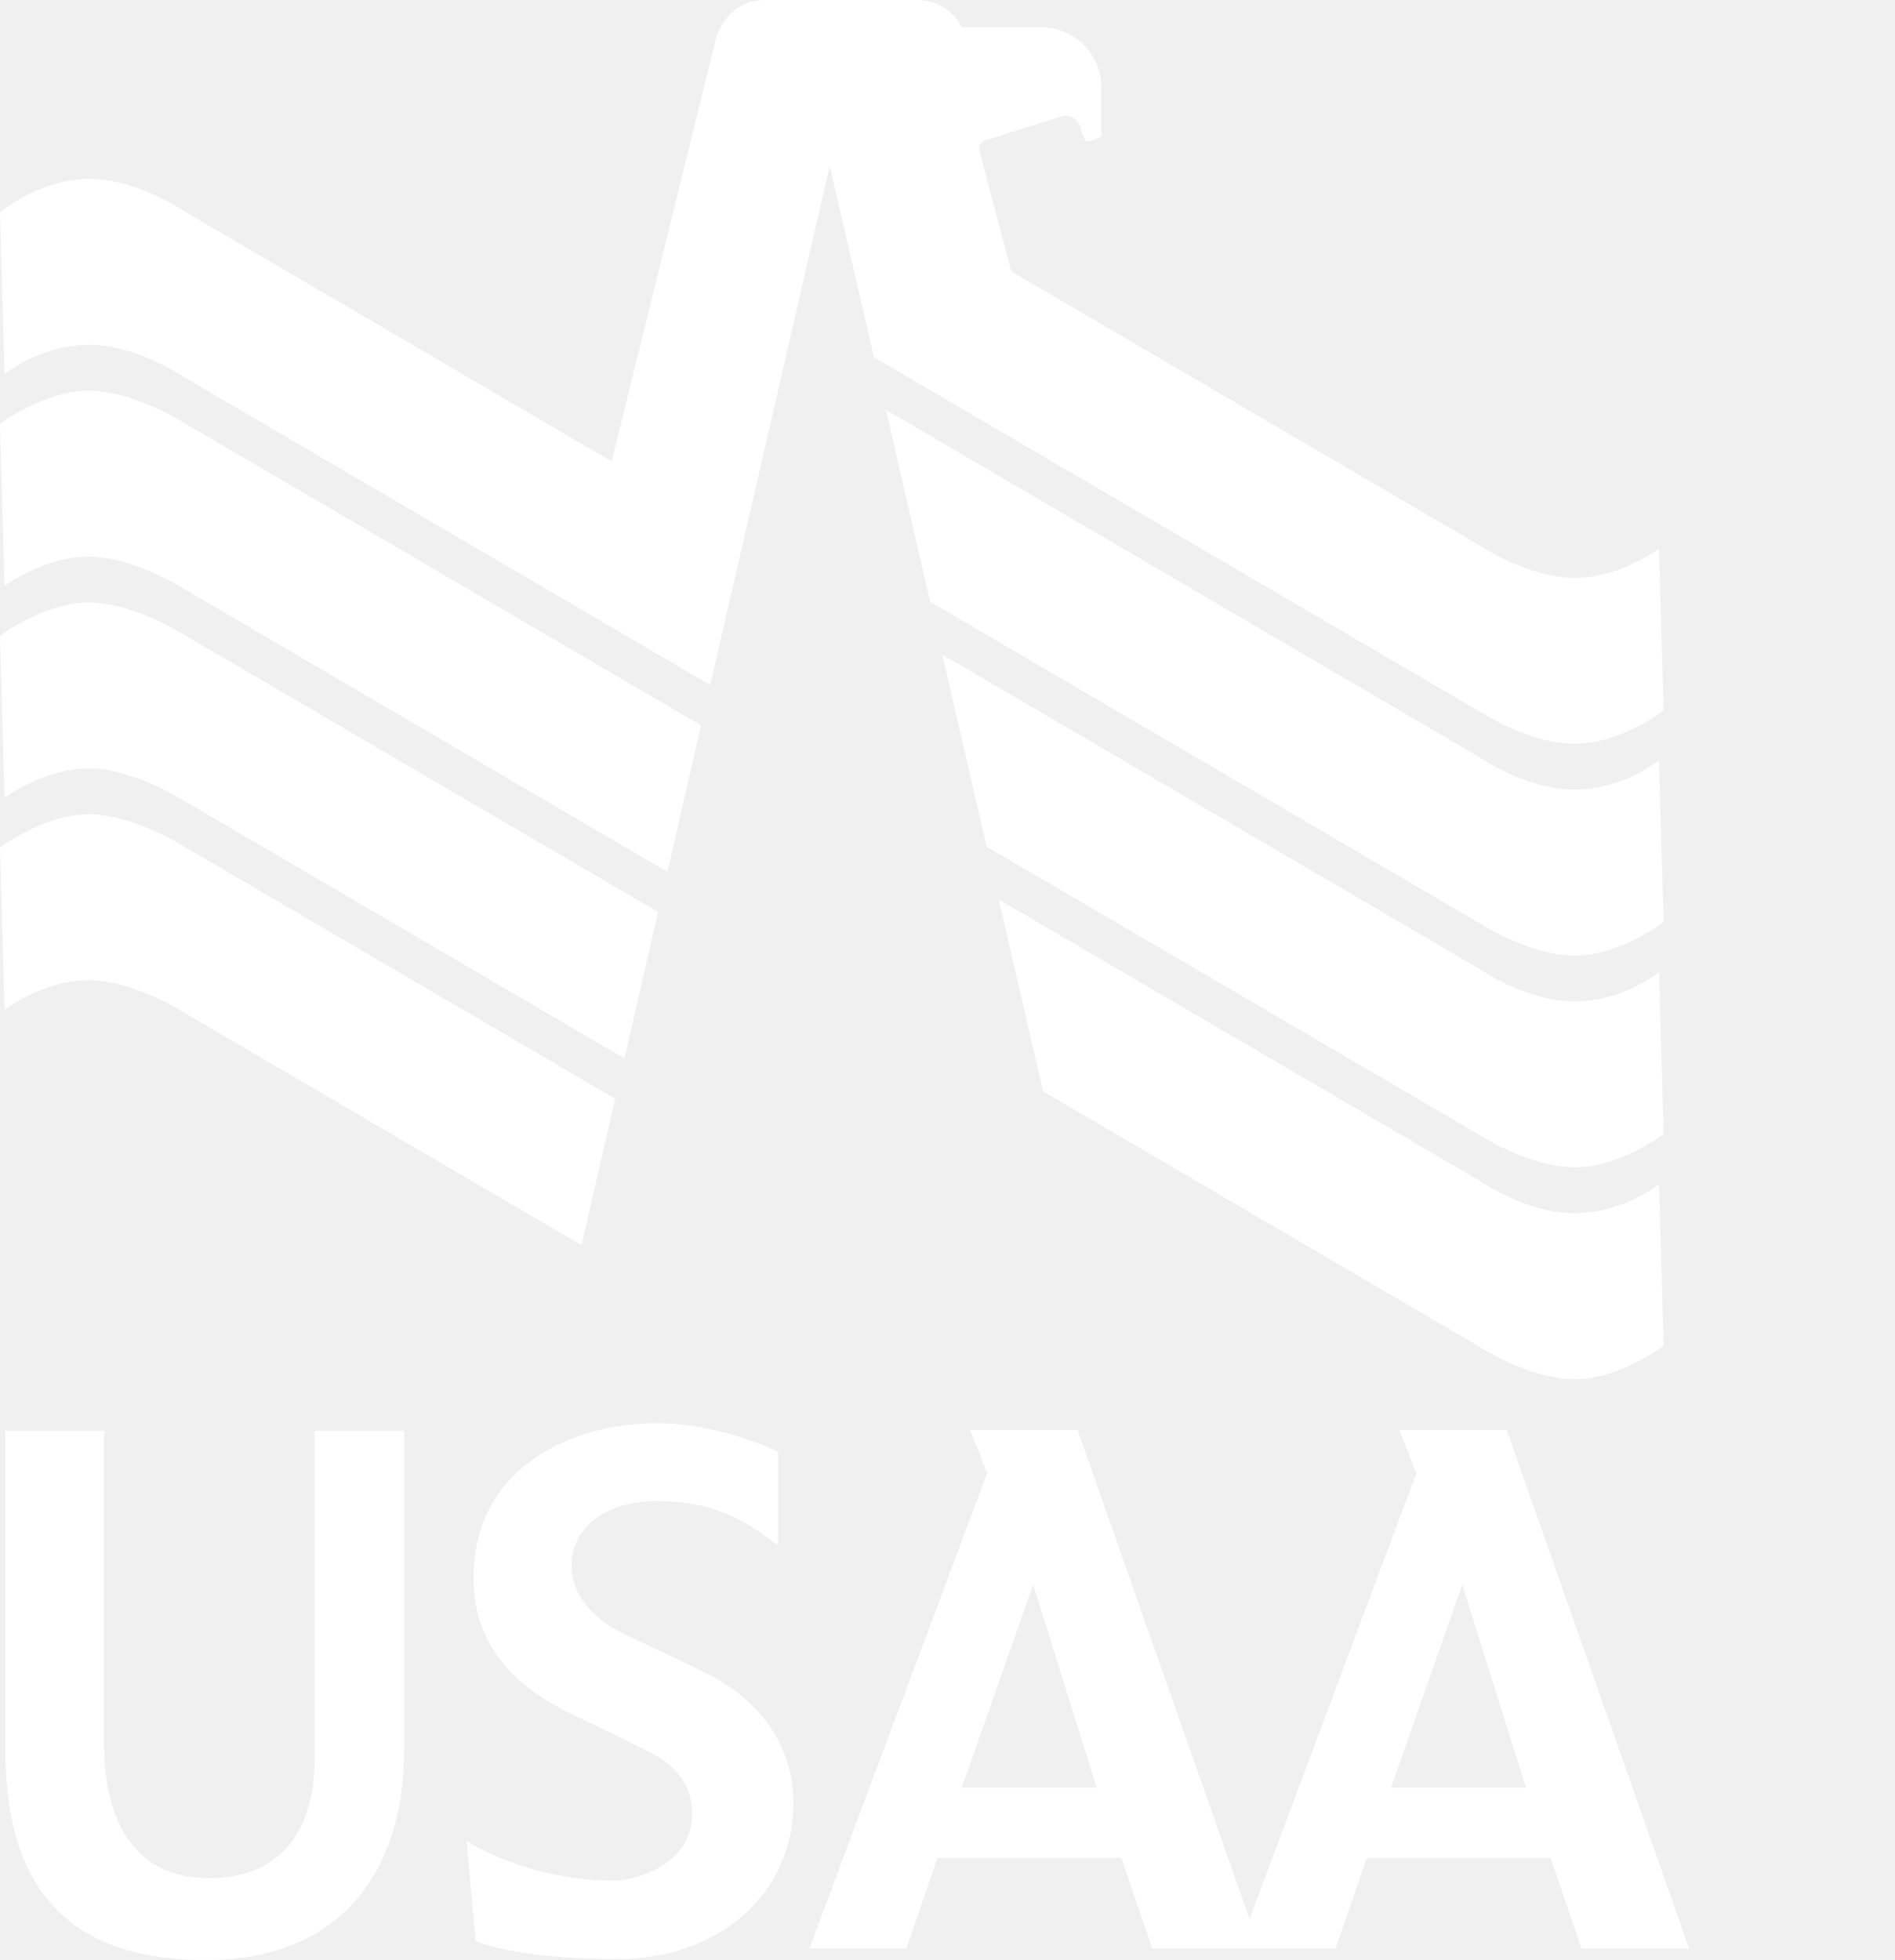
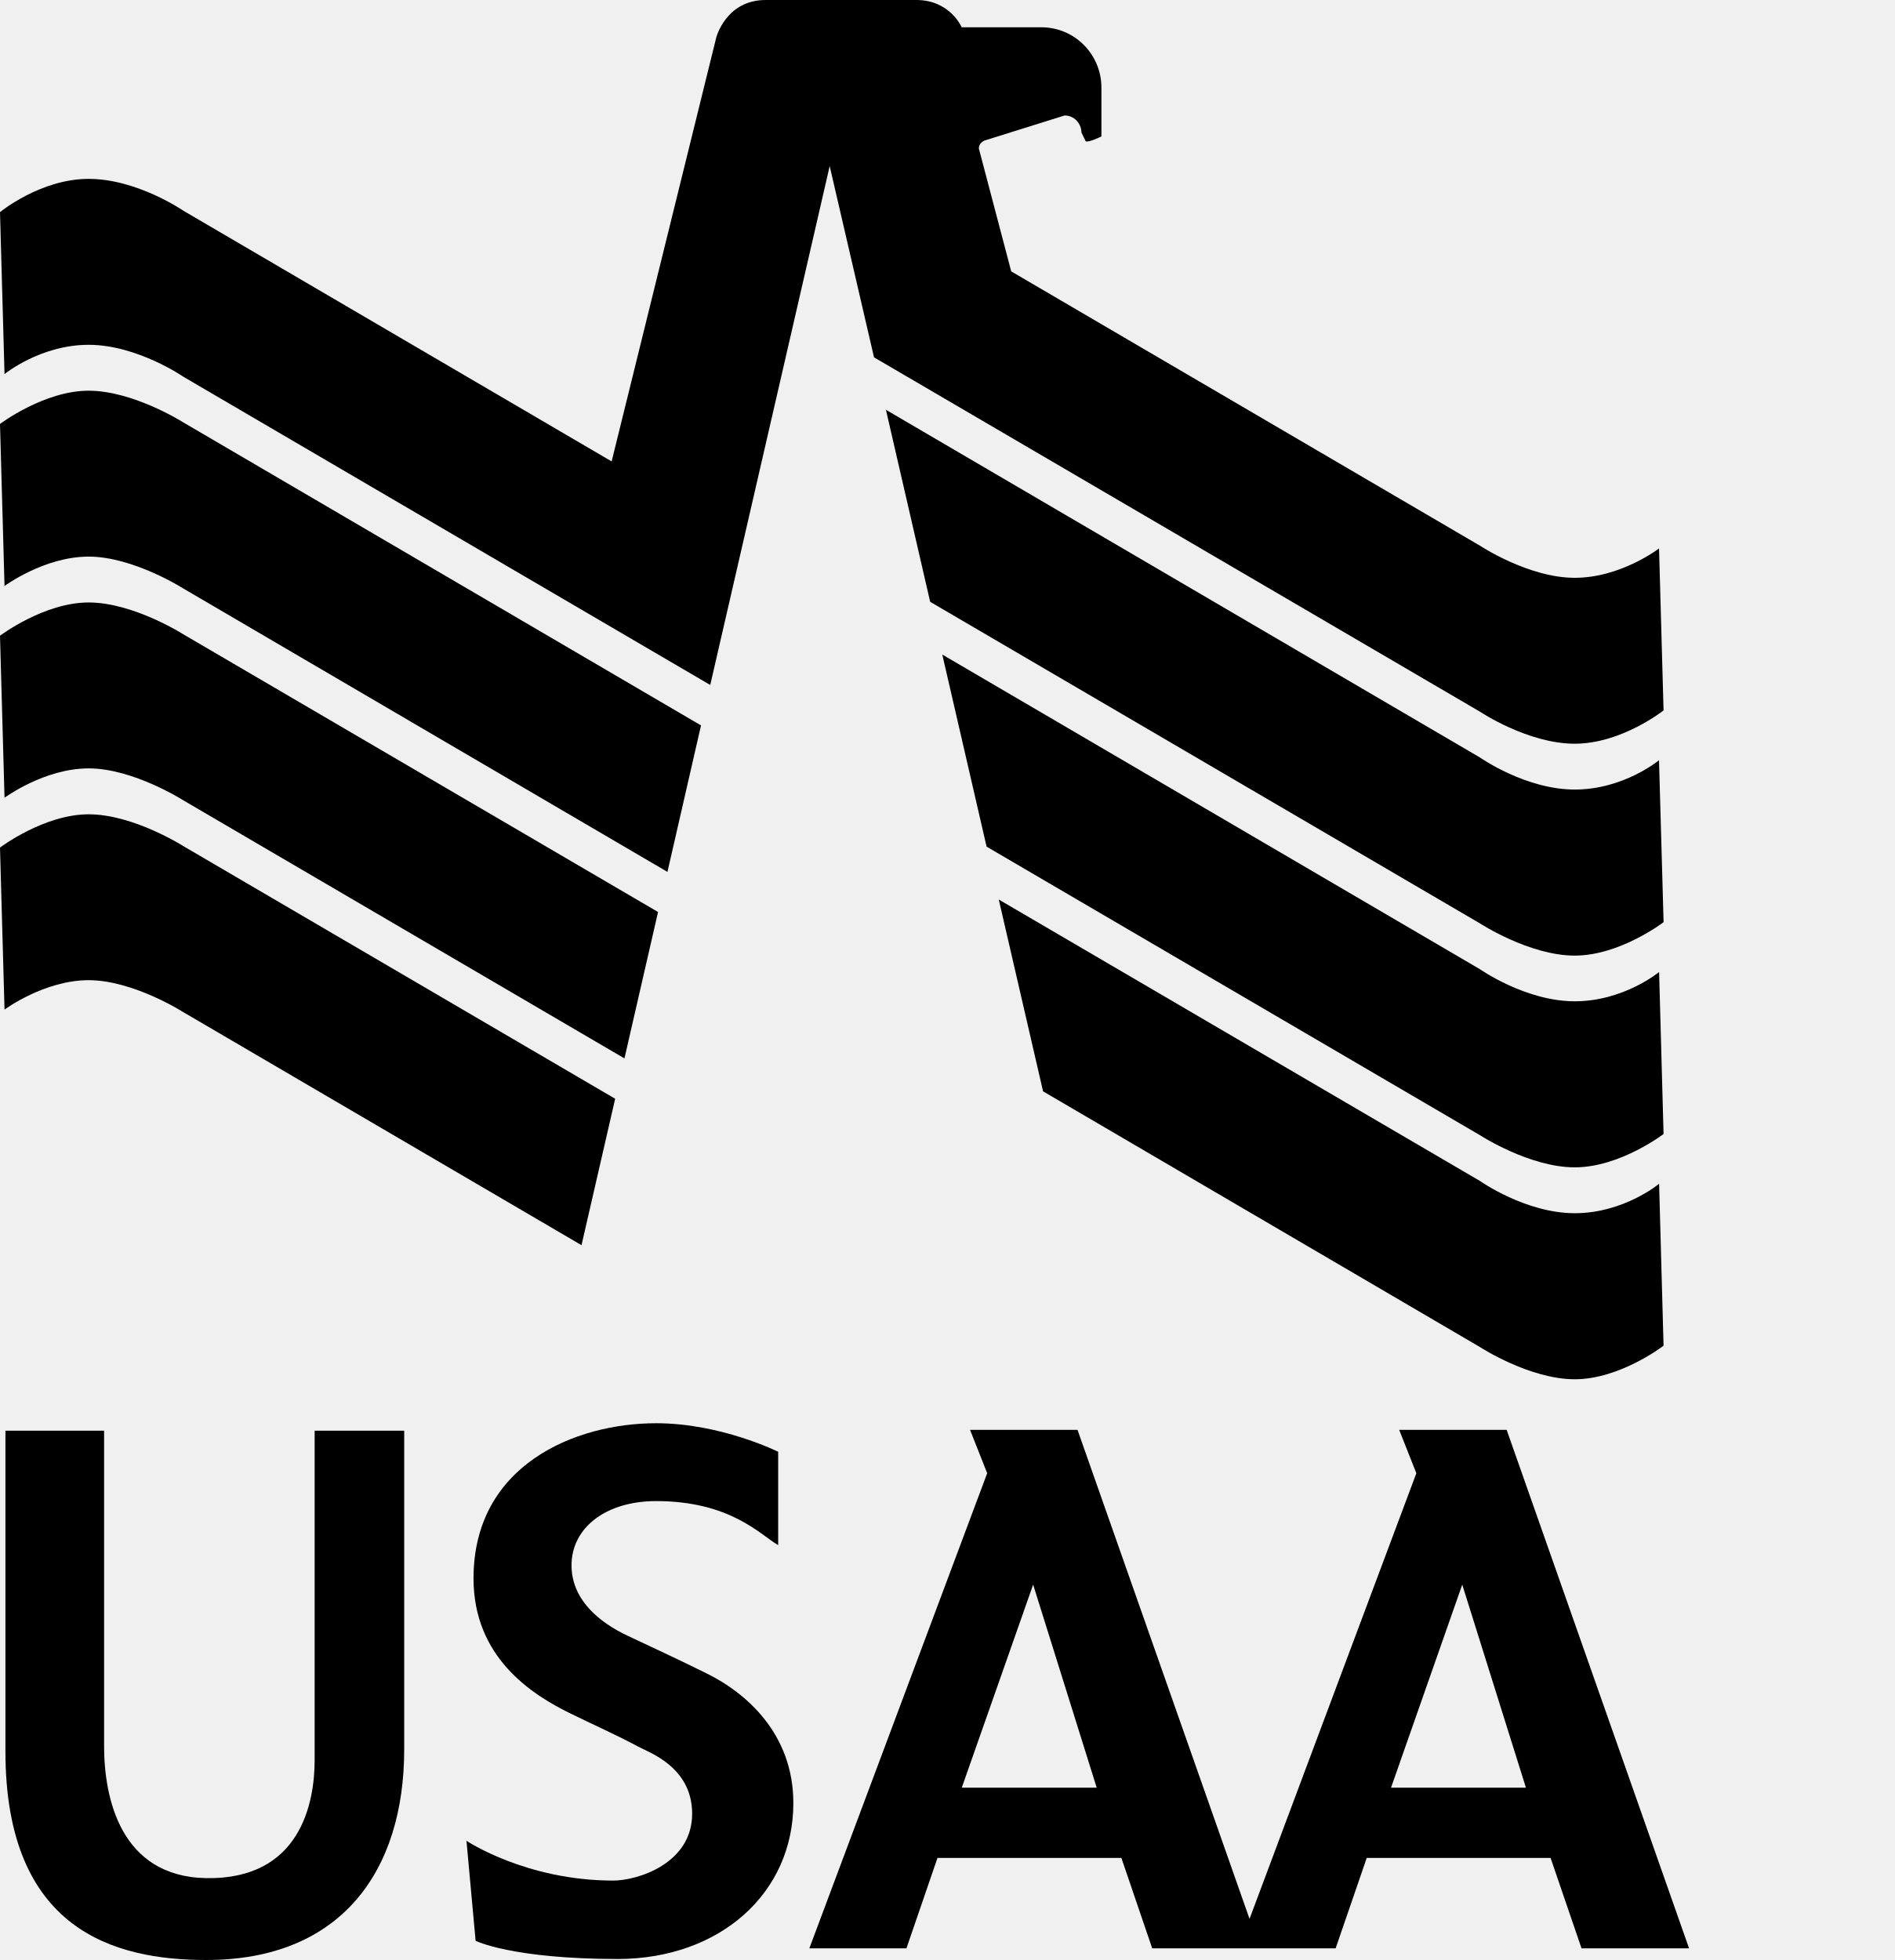
<svg xmlns="http://www.w3.org/2000/svg" version="1.1" id="Layer_1" x="0px" y="0px" viewBox="0 0 62.83 65" style="enable-background:new 0 0 62.83 65;" xml:space="preserve">
  <style type="text/css">
- 	.st0{fill:#FFFFFF;}
+ 	.st0{fill:currentcolor;}
</style>
  <g id="Layer_1_1_">
    <g id="USAA">
      <path class="st0" d="M0.18,47.447v10.632C0.18,64.019,3.805,65,6.84,65c4.487,0,6.564-2.967,6.564-6.982V47.447h-2.97v10.929    c0,1.382-0.451,3.96-3.594,3.909c-2.859-0.05-3.388-2.686-3.388-4.374V47.447H0.18z" />
      <path class="st0" d="M25.806,48.146c0,0-1.895-0.947-4.048-0.947c-2.682,0-6.055,1.384-6.055,5.146    c0,2.613,1.92,3.852,3.232,4.488c0.693,0.34,1.541,0.72,2.234,1.093c0.359,0.194,1.784,0.675,1.784,2.224    c0,1.65-1.807,2.216-2.619,2.216c-2.895,0-4.865-1.32-4.865-1.32l0.303,3.316c0,0,1.182,0.602,4.724,0.605    c3.377-0.009,5.813-2.179,5.813-5.17c0-2.302-1.569-3.667-2.908-4.317c-1.056-0.522-1.669-0.798-2.585-1.232    c-0.917-0.43-1.863-1.179-1.863-2.338c0-1.24,1.132-2.129,2.805-2.129c2.458,0,3.448,1.11,4.048,1.462V48.146z" />
      <path class="st0" d="M49.964,47.419H46.4l0.569,1.438l-5.532,14.779l-5.704-16.217h-3.564l0.568,1.438l-5.898,15.757h3.22l1.03-3    h6.098l1.023,3h6.082l1.032-3h6.096l1.027,3h3.566L49.964,47.419z M31.894,59.286l2.367-6.735l2.108,6.735H31.894z M46.129,59.286    l2.362-6.735l2.112,6.735H46.129z" />
      <path class="st0" d="M0,28.108l0.15,5.373c0,0,1.318-0.975,2.79-0.975c1.479,0,3.142,1.062,3.142,1.062l13.202,7.726l1.116-4.856    L6.082,28.061c0,0-1.657-1.056-3.142-1.056C1.459,27.005,0,28.108,0,28.108" />
      <path class="st0" d="M0,21.083l0.15,5.373c0,0,1.318-0.974,2.79-0.974c1.479,0,3.142,1.061,3.142,1.061L20.708,35.1l1.114-4.855    l-15.74-9.208c0,0-1.657-1.057-3.142-1.057C1.459,19.98,0,21.083,0,21.083" />
      <path class="st0" d="M0,14.06l0.15,5.373c0,0,1.318-0.974,2.79-0.974c1.479,0,3.142,1.059,3.142,1.059l16.052,9.397l1.113-4.858    L6.082,14.01c0,0-1.657-1.053-3.142-1.053C1.459,12.957,0,14.06,0,14.06" />
      <path class="st0" d="M27.514,5.508l1.47,6.342l20.105,11.758c0,0,1.582,1.056,3.132,1.056c1.554,0,2.946-1.105,2.946-1.105    l-0.15-5.372c0,0-1.263,0.975-2.796,0.975c-1.531,0-3.132-1.059-3.132-1.059L33.534,9L32.46,4.922c0-0.171,0.153-0.253,0.21-0.268    l2.634-0.824c0.354,0,0.559,0.304,0.559,0.563l0.14,0.291c0.095,0.051,0.491-0.144,0.522-0.16V2.915    c0.008-1.064-0.843-2.011-2.004-2.011h-2.63c0,0-0.384-0.904-1.503-0.904h-4.997c-1.32,0-1.639,1.246-1.639,1.246l-3.469,14.056    L6.084,6.99c0,0-1.538-1.058-3.144-1.058C1.34,5.932,0,7.035,0,7.035l0.15,5.371c0,0,1.187-0.971,2.79-0.971    c1.607,0,3.144,1.061,3.144,1.061l17.469,10.22L27.514,5.508z" />
      <path class="st0" d="M29.379,13.59l1.467,6.368L49.09,30.63c0,0,1.632,1.061,3.132,1.061c1.499,0,2.946-1.109,2.946-1.109    l-0.152-5.371c0,0-1.168,0.973-2.794,0.973c-1.629,0-3.132-1.056-3.132-1.056L29.379,13.59z" />
      <path class="st0" d="M31.248,21.707l1.469,6.37l16.372,9.576c0,0,1.636,1.06,3.134,1.06c1.5,0,2.944-1.106,2.944-1.106    l-0.148-5.372c0,0-1.171,0.971-2.796,0.971c-1.629,0-3.134-1.057-3.134-1.057L31.248,21.707z" />
      <path class="st0" d="M33.121,29.831l1.469,6.361l14.497,8.486c0,0,1.638,1.063,3.136,1.063c1.499,0,2.944-1.113,2.944-1.113    l-0.148-5.37c0,0-1.171,0.976-2.796,0.976c-1.629,0-3.136-1.064-3.136-1.064L33.121,29.831z" />
    </g>
  </g>
</svg>
